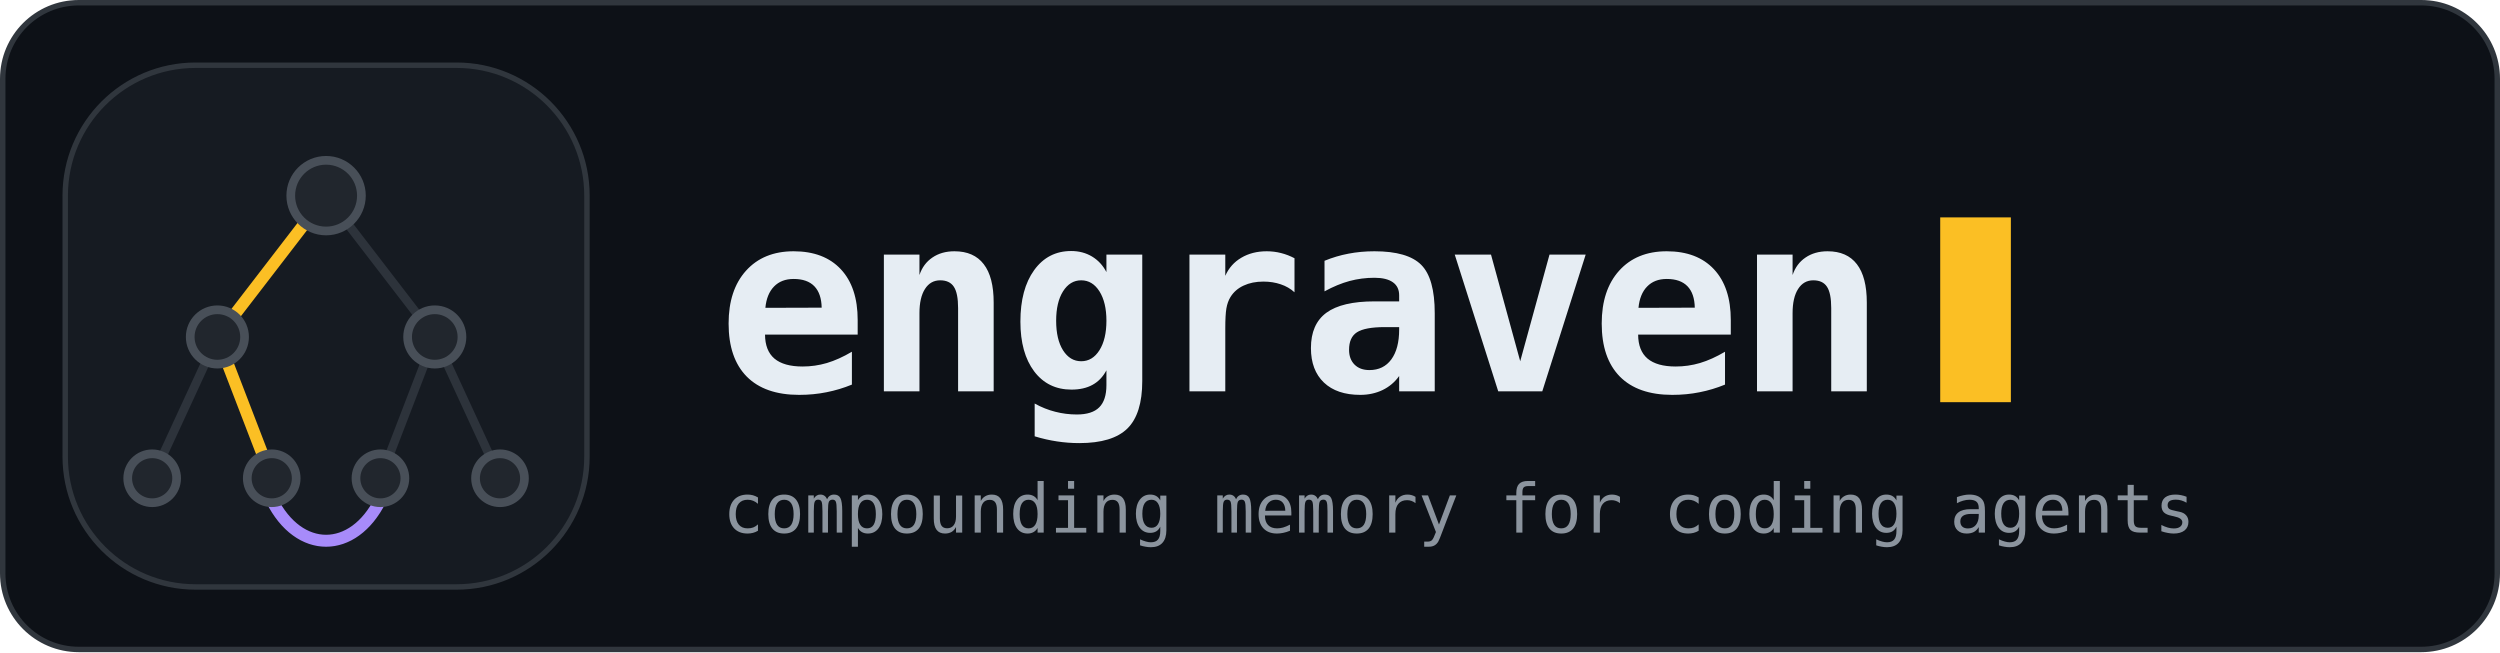
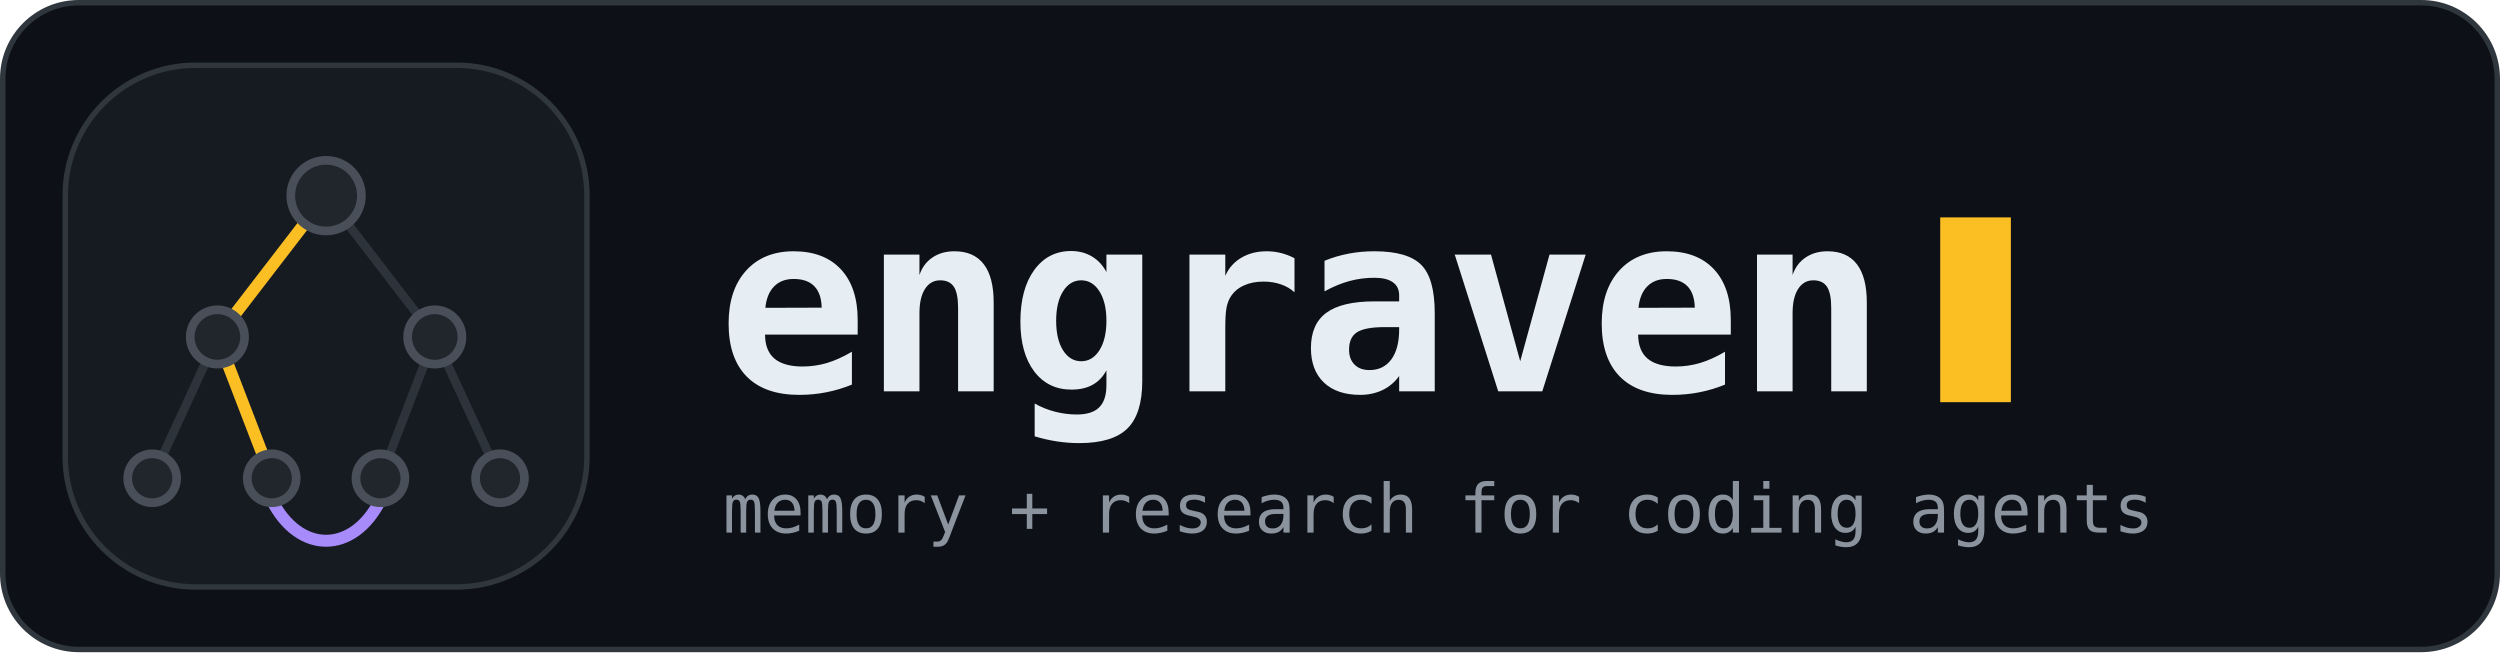
<svg xmlns="http://www.w3.org/2000/svg" viewBox="0 0 460 120" font-family="-apple-system,'Segoe UI',Roboto,Helvetica,Arial,sans-serif" role="img" aria-labelledby="lt ld">
  <style>
    .m { font-family: ui-monospace, SFMono-Regular, Menlo, Consolas, monospace; }

    /* badge border breathes */
    .bdg { animation: bdg 8s ease-in-out infinite; }
    @keyframes bdg { 0%,100%{stroke-opacity:.5} 45%{stroke-opacity:1} }

    /* the trace: drill-down draws, then the wiki-link arcs across */
    .tr1 { stroke-dasharray:100; animation: tr1 8s infinite; }
    @keyframes tr1 { 0%,6%{stroke-dashoffset:100;opacity:1} 26%{stroke-dashoffset:0} 84%{stroke-dashoffset:0;opacity:1} 94%,100%{stroke-dashoffset:0;opacity:0} }
    .tr2 { stroke-dasharray:100; animation: tr2 8s infinite; }
    @keyframes tr2 { 0%,28%{stroke-dashoffset:100;opacity:1} 44%{stroke-dashoffset:0} 84%{stroke-dashoffset:0;opacity:1} 94%,100%{stroke-dashoffset:0;opacity:0} }

    /* nodes potentiate in route order, hold, release */
    .n1 { animation: n1 8s infinite; } @keyframes n1 { 0%,5%{fill:#21262d;stroke:#484f58} 9%,84%{fill:#fbbf24;stroke:#fbbf24} 94%,100%{fill:#21262d;stroke:#484f58} }
    .n2 { animation: n2 8s infinite; } @keyframes n2 { 0%,13%{fill:#21262d;stroke:#484f58} 17%,84%{fill:#3b2410;stroke:#f97316} 94%,100%{fill:#21262d;stroke:#484f58} }
    .n3 { animation: n3 8s infinite; } @keyframes n3 { 0%,22%{fill:#21262d;stroke:#484f58} 26%,84%{fill:#fbbf24;stroke:#fbbf24} 94%,100%{fill:#21262d;stroke:#484f58} }
    .n4 { animation: n4 8s infinite; } @keyframes n4 { 0%,42%{fill:#21262d;stroke:#484f58} 46%,84%{fill:#a78bfa;stroke:#a78bfa} 94%,100%{fill:#21262d;stroke:#484f58} }

    /* soft halo pulses behind the lit doc */
    .halo { animation: halo 8s infinite; }
    @keyframes halo { 0%,24%{opacity:0} 32%{opacity:.35} 45%,84%{opacity:.18} 94%,100%{opacity:0} }

    /* terminal cursor */
    .cur { animation: cur 1.3s steps(1) infinite; }
    @keyframes cur { 0%,55%{opacity:1} 56%,100%{opacity:0} }
  </style>
  <rect x="0.5" y="0.5" width="459" height="119" rx="14" fill="#0d1117" stroke="#30363d" />
  <rect class="bdg" x="12" y="12" width="96" height="96" rx="24" fill="#161b22" stroke="#30363d" />
  <g stroke="#2d333b" stroke-width="1.6" fill="none">
    <path d="M 60 36 L 40 62" />
    <path d="M 60 36 L 80 62" />
    <path d="M 40 62 L 28 88" />
    <path d="M 40 62 L 50 88" />
    <path d="M 80 62 L 70 88" />
    <path d="M 80 62 L 92 88" />
  </g>
  <path d="M 50 92 C 55 102, 65 102, 70 92" stroke="#3a424d" stroke-width="1.6" fill="none" stroke-dasharray="3 3" />
  <g fill="none" stroke-width="2.2" stroke-linecap="round">
    <path class="tr1" pathLength="100" d="M 60 36 L 40 62 L 50 88" stroke="#fbbf24" />
    <path class="tr2" pathLength="100" d="M 50 92 C 55 102, 65 102, 70 92" stroke="#a78bfa" />
  </g>
  <circle class="halo" cx="50" cy="88" r="10" fill="#fbbf24" opacity="0" />
  <circle class="n1" cx="60" cy="36" r="6.5" fill="#21262d" stroke="#484f58" stroke-width="1.6" />
  <circle class="n2" cx="40" cy="62" r="5" fill="#21262d" stroke="#484f58" stroke-width="1.6" />
  <circle cx="80" cy="62" r="5" fill="#21262d" stroke="#484f58" stroke-width="1.6" />
  <circle class="n3" cx="50" cy="88" r="4.5" fill="#21262d" stroke="#484f58" stroke-width="1.6" />
  <circle cx="28" cy="88" r="4.5" fill="#21262d" stroke="#484f58" stroke-width="1.6" />
  <circle class="n4" cx="70" cy="88" r="4.5" fill="#21262d" stroke="#484f58" stroke-width="1.6" />
  <circle cx="92" cy="88" r="4.5" fill="#21262d" stroke="#484f58" stroke-width="1.6" />
  <text class="m" x="132" y="72" font-size="46" font-weight="700" fill="#e6edf3" letter-spacing="-.02em">engraven</text>
  <rect class="cur" x="357" y="40" width="13" height="34" fill="#fbbf24" />
-   <text class="m" x="133" y="98" font-size="12.5" fill="#8b949e">compounding memory for coding agents</text>
+   <text class="m" x="133" y="98" font-size="12.5" fill="#8b949e">memory + research for coding agents</text>
</svg>
